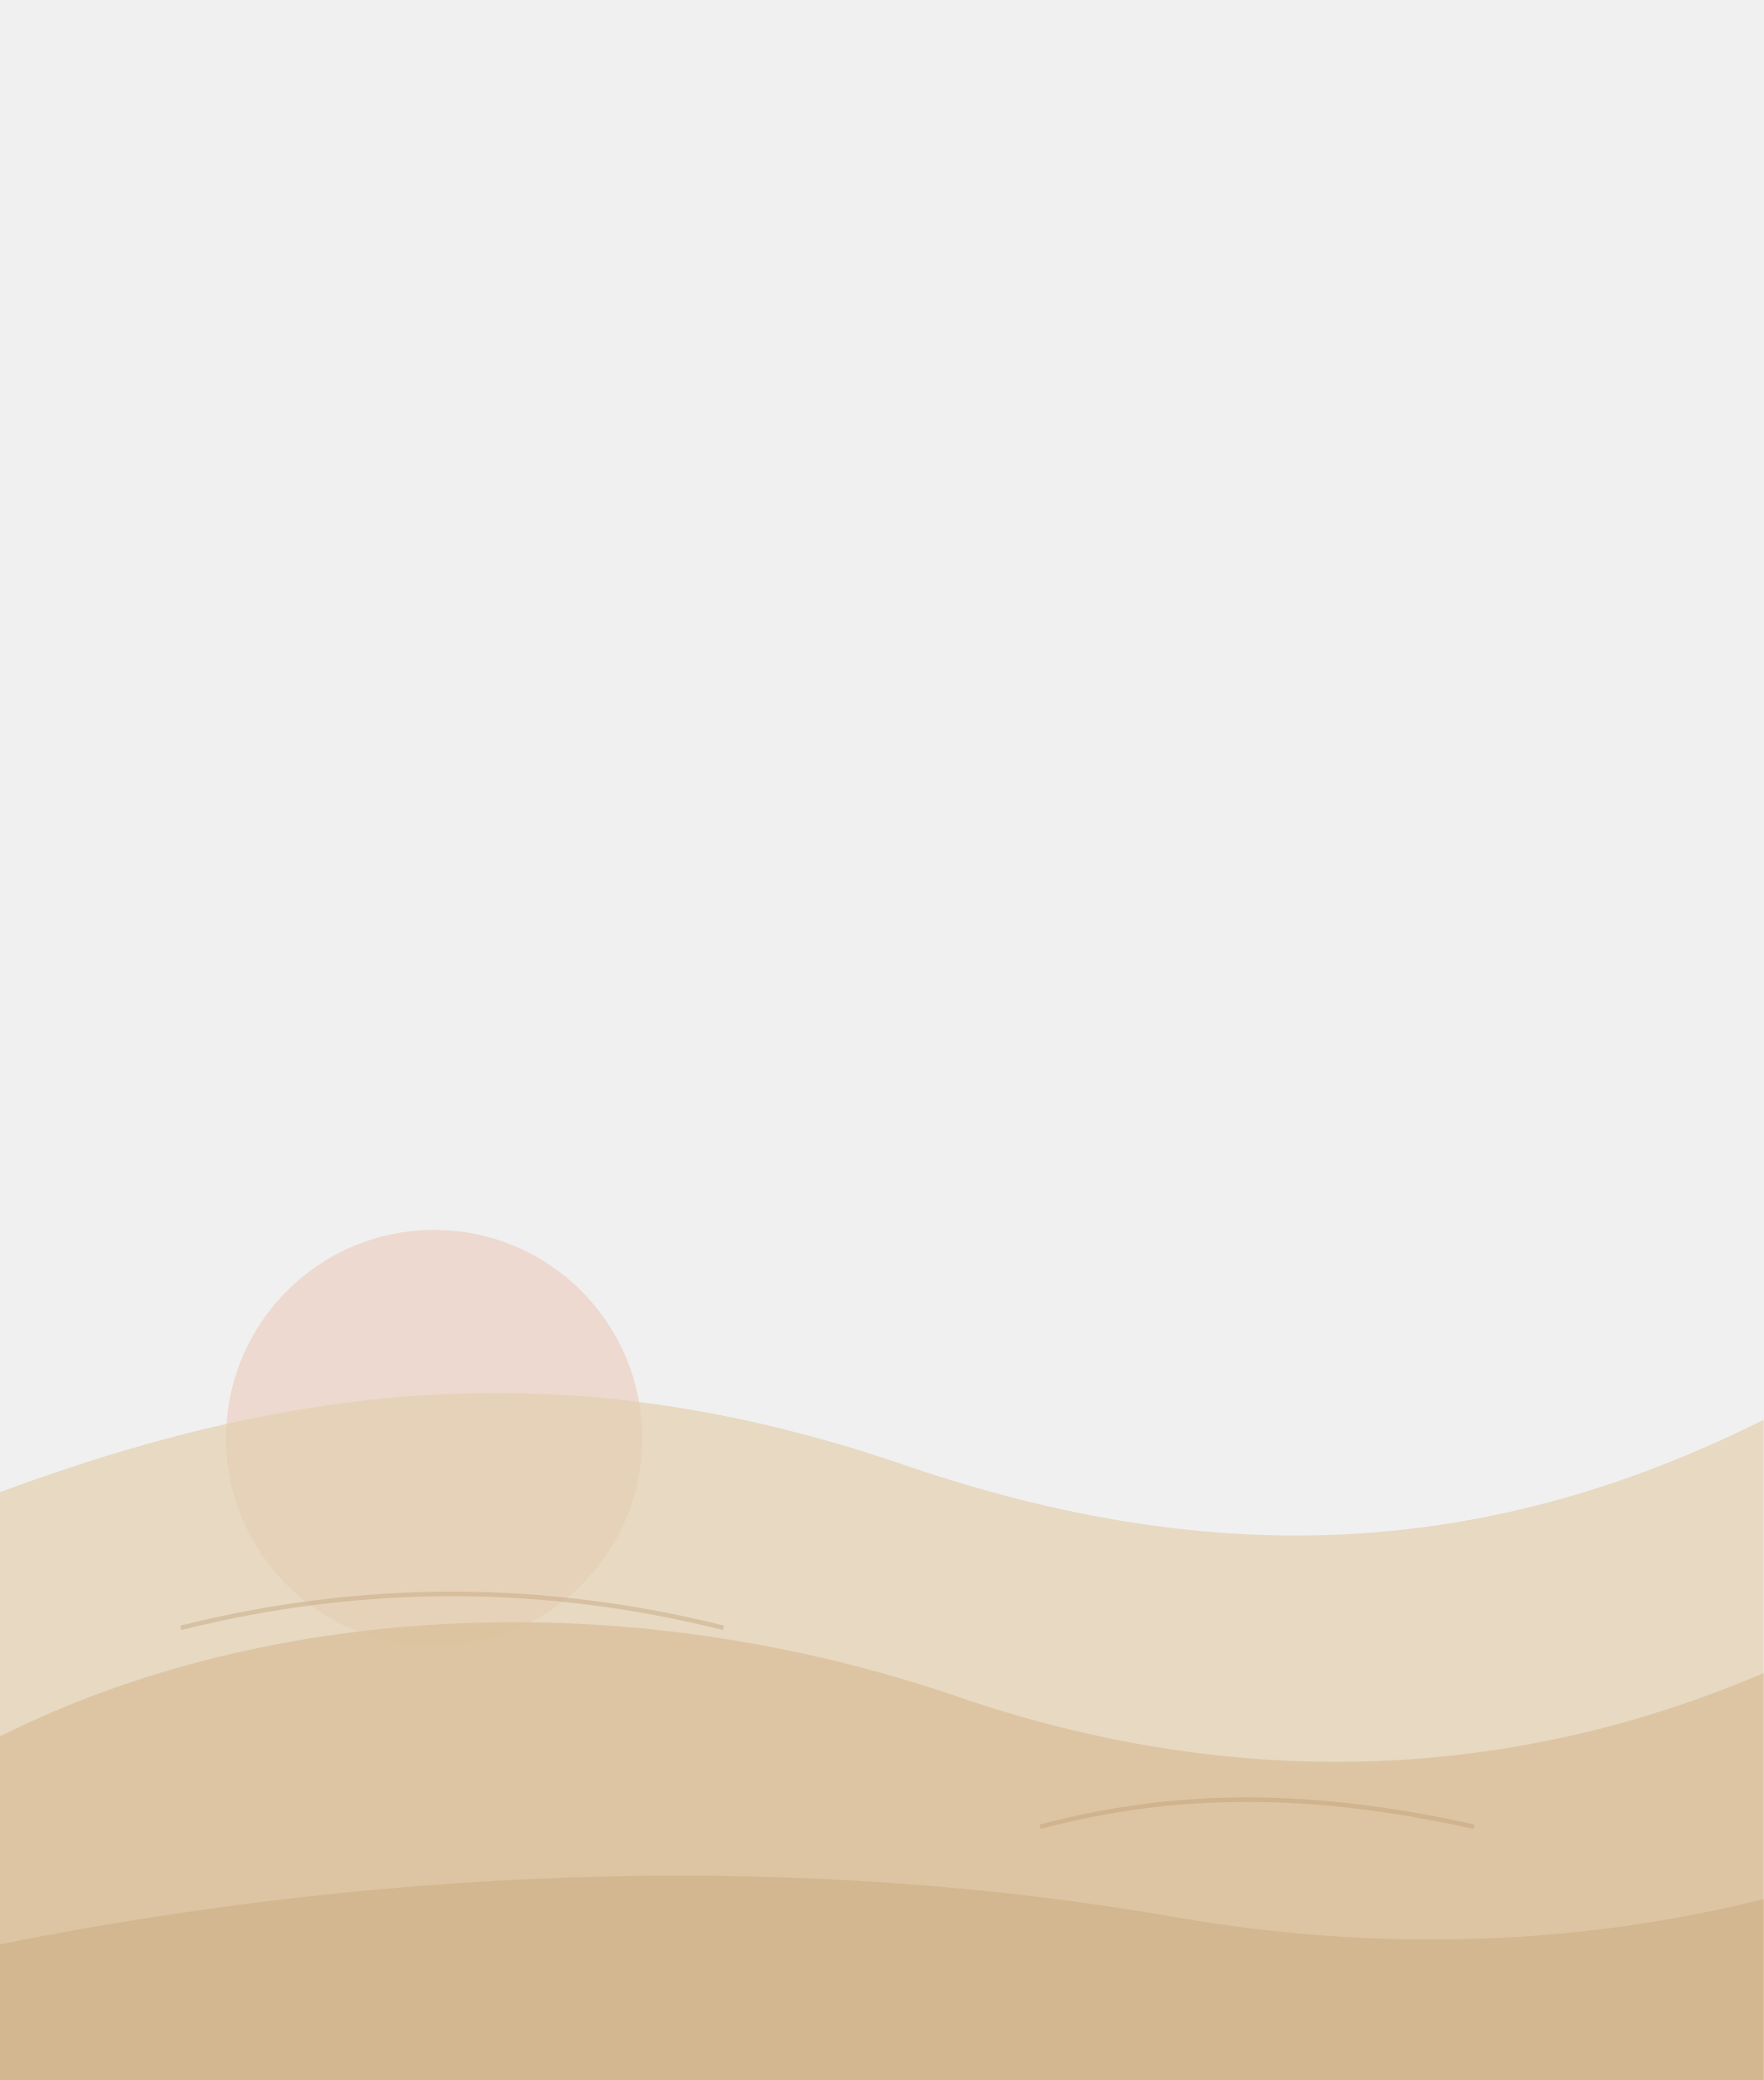
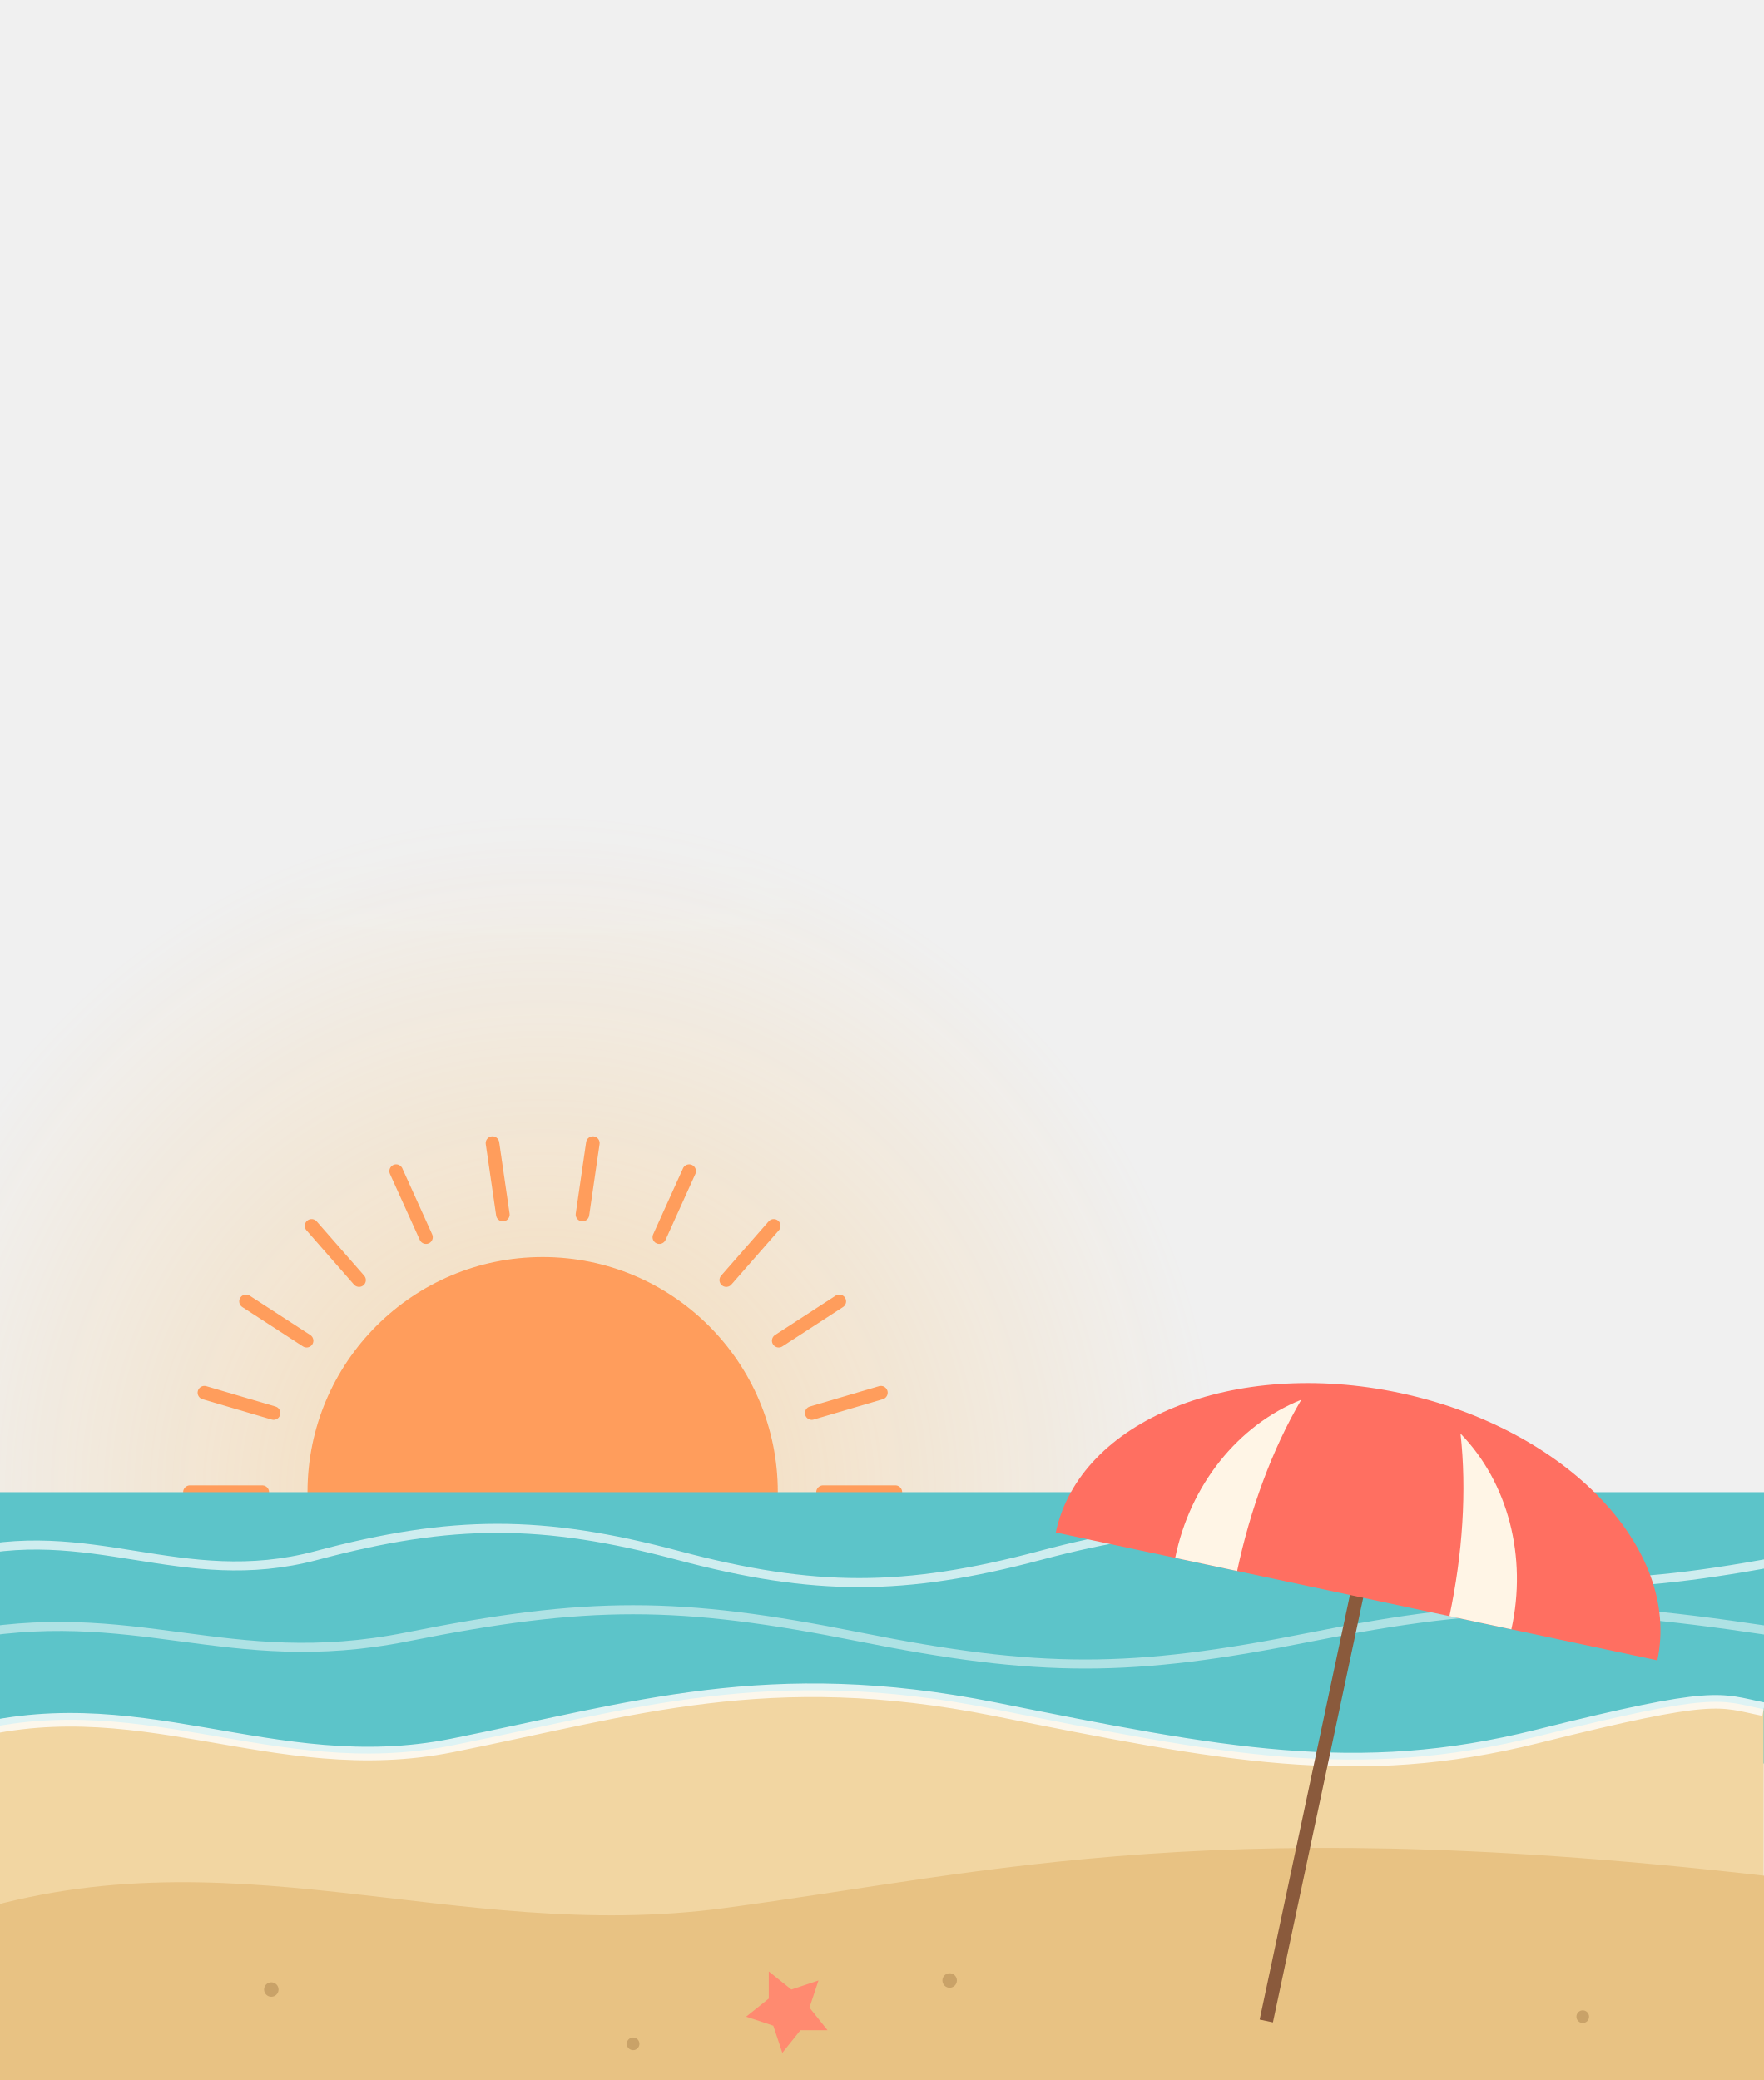
<svg xmlns="http://www.w3.org/2000/svg" viewBox="0 0 390 460">
-   <circle cx="96" cy="318" r="46" fill="#e2875a" opacity=".22" />
-   <path fill="#e3cfae" opacity=".7" d="M0 330c70-26 130-30 200-6s130 20 190-10v146H0z" />
-   <path fill="#d9bf98" opacity=".75" d="M0 384c60-30 140-34 214-8 60 20 120 18 176-6v90H0z" />
-   <path fill="#cfb187" opacity=".7" d="M0 430c90-18 180-20 260-6 46 8 90 6 130-4v40H0z" />
-   <g fill="none" stroke="#b8956a" stroke-width="1" opacity=".35">
-     <path d="M40 360c40-10 80-10 120 0" />
-     <path d="M230 404c30-8 60-8 96 0" />
+   <defs>
+     <linearGradient id="desv" x1="0" y1="100" x2="0" y2="210" gradientUnits="userSpaceOnUse">
+       <stop offset="0" stop-color="#000" />
+       <stop offset="1" stop-color="#fff" />
+     </linearGradient>
+     <mask id="desvanecer" maskUnits="userSpaceOnUse" x="-20" y="0" width="430" height="480">
+       <rect x="-20" y="0" width="430" height="480" fill="url(#desv)" />
+     </mask>
+   </defs>
+   <g mask="url(#desvanecer)">
+     <defs>
+       <radialGradient id="g1" cx="120" cy="330" r="150" gradientUnits="userSpaceOnUse">
+         <stop offset="0" stop-color="#ffb347" stop-opacity=".35" />
+         <stop offset="1" stop-color="#ffb347" stop-opacity="0" />
+       </radialGradient>
+     </defs>
+     <circle cx="120" cy="330" r="150" fill="url(#g1)" />
+     <circle cx="120" cy="330" r="52" fill="#ff9d5c" />
+     <g stroke="#ff9d5c" stroke-width="3" stroke-linecap="round">
+       <path d="M58 330L42 330" />
+       <path d="M60.5 312.5L45.2 308" />
+       <path d="M67.8 296.5L54.4 287.8" />
+       <path d="M79.4 283.1L68.9 271.1" />
+       <path d="M94.2 273.6L87.6 259" />
+       <path d="M111.2 268.6L108.9 252.8" />
+       <path d="M128.8 268.6L131.1 252.8" />
+       <path d="M145.8 273.6L152.4 259" />
+       <path d="M160.6 283.1L171.1 271.1" />
+       <path d="M172.2 296.5L185.6 287.8" />
+       <path d="M179.5 312.5L194.8 308" />
+       <path d="M182 330L198 330" />
+     </g>
+     <path d="M-10 330h410v60H-10z" fill="#5cc4c9" />
+     <path d="M-10 344c30-8 50 8 80 0s50-8 80 0 50 8 80 0 50-8 80 0 50 8 90 0" fill="none" stroke="#fff" stroke-width="2" opacity=".7" />
+     <path d="M-10 362c40-8 60 8 100 0s60-8 100 0 60 8 100 0 60-8 110 0" fill="none" stroke="#fff" stroke-width="2" opacity=".5" />
+     <path d="M-10 470V384c40-12 70 10 110 2s70-18 120-8 80 16 120 6 40-8 50-6v92z" fill="#f2d6a2" />
+     <path d="M-10 384c40-12 70 10 110 2s70-18 120-8 80 16 120 6 40-8 50-6" fill="none" stroke="#fff" stroke-width="3" opacity=".8" />
+     <path d="M-10 470V424c60-20 110 6 170-2s110-22 240-6v54z" fill="#e8c283" />
+     <g transform="rotate(12 290 400)">
+       <path d="M290 330V448" stroke="#8a5a3c" stroke-width="3" />
+       <path d="M222 352a68 46 0 0 1 136 0z" fill="#ff6f61" />
+       <path d="M249 352a41 46 0 0 1 20-40c-4 12-6 26-6 40zM311 352c0-14-2-28-6-40a41 46 0 0 1 20 40z" fill="#fff5e6" />
+     </g>
+     <g fill="#c9a268">
+       <circle cx="60" cy="440" r="1.6" />
+       <circle cx="140" cy="452" r="1.4" />
+       <circle cx="210" cy="438" r="1.6" />
+       <circle cx="350" cy="446" r="1.4" />
+     </g>
+     <path d="M170 436l5 4 6-2-2 6 4 5-6 0-4 5-2-6-6-2 5-4z" fill="#ff8a70" />
  </g>
</svg>
